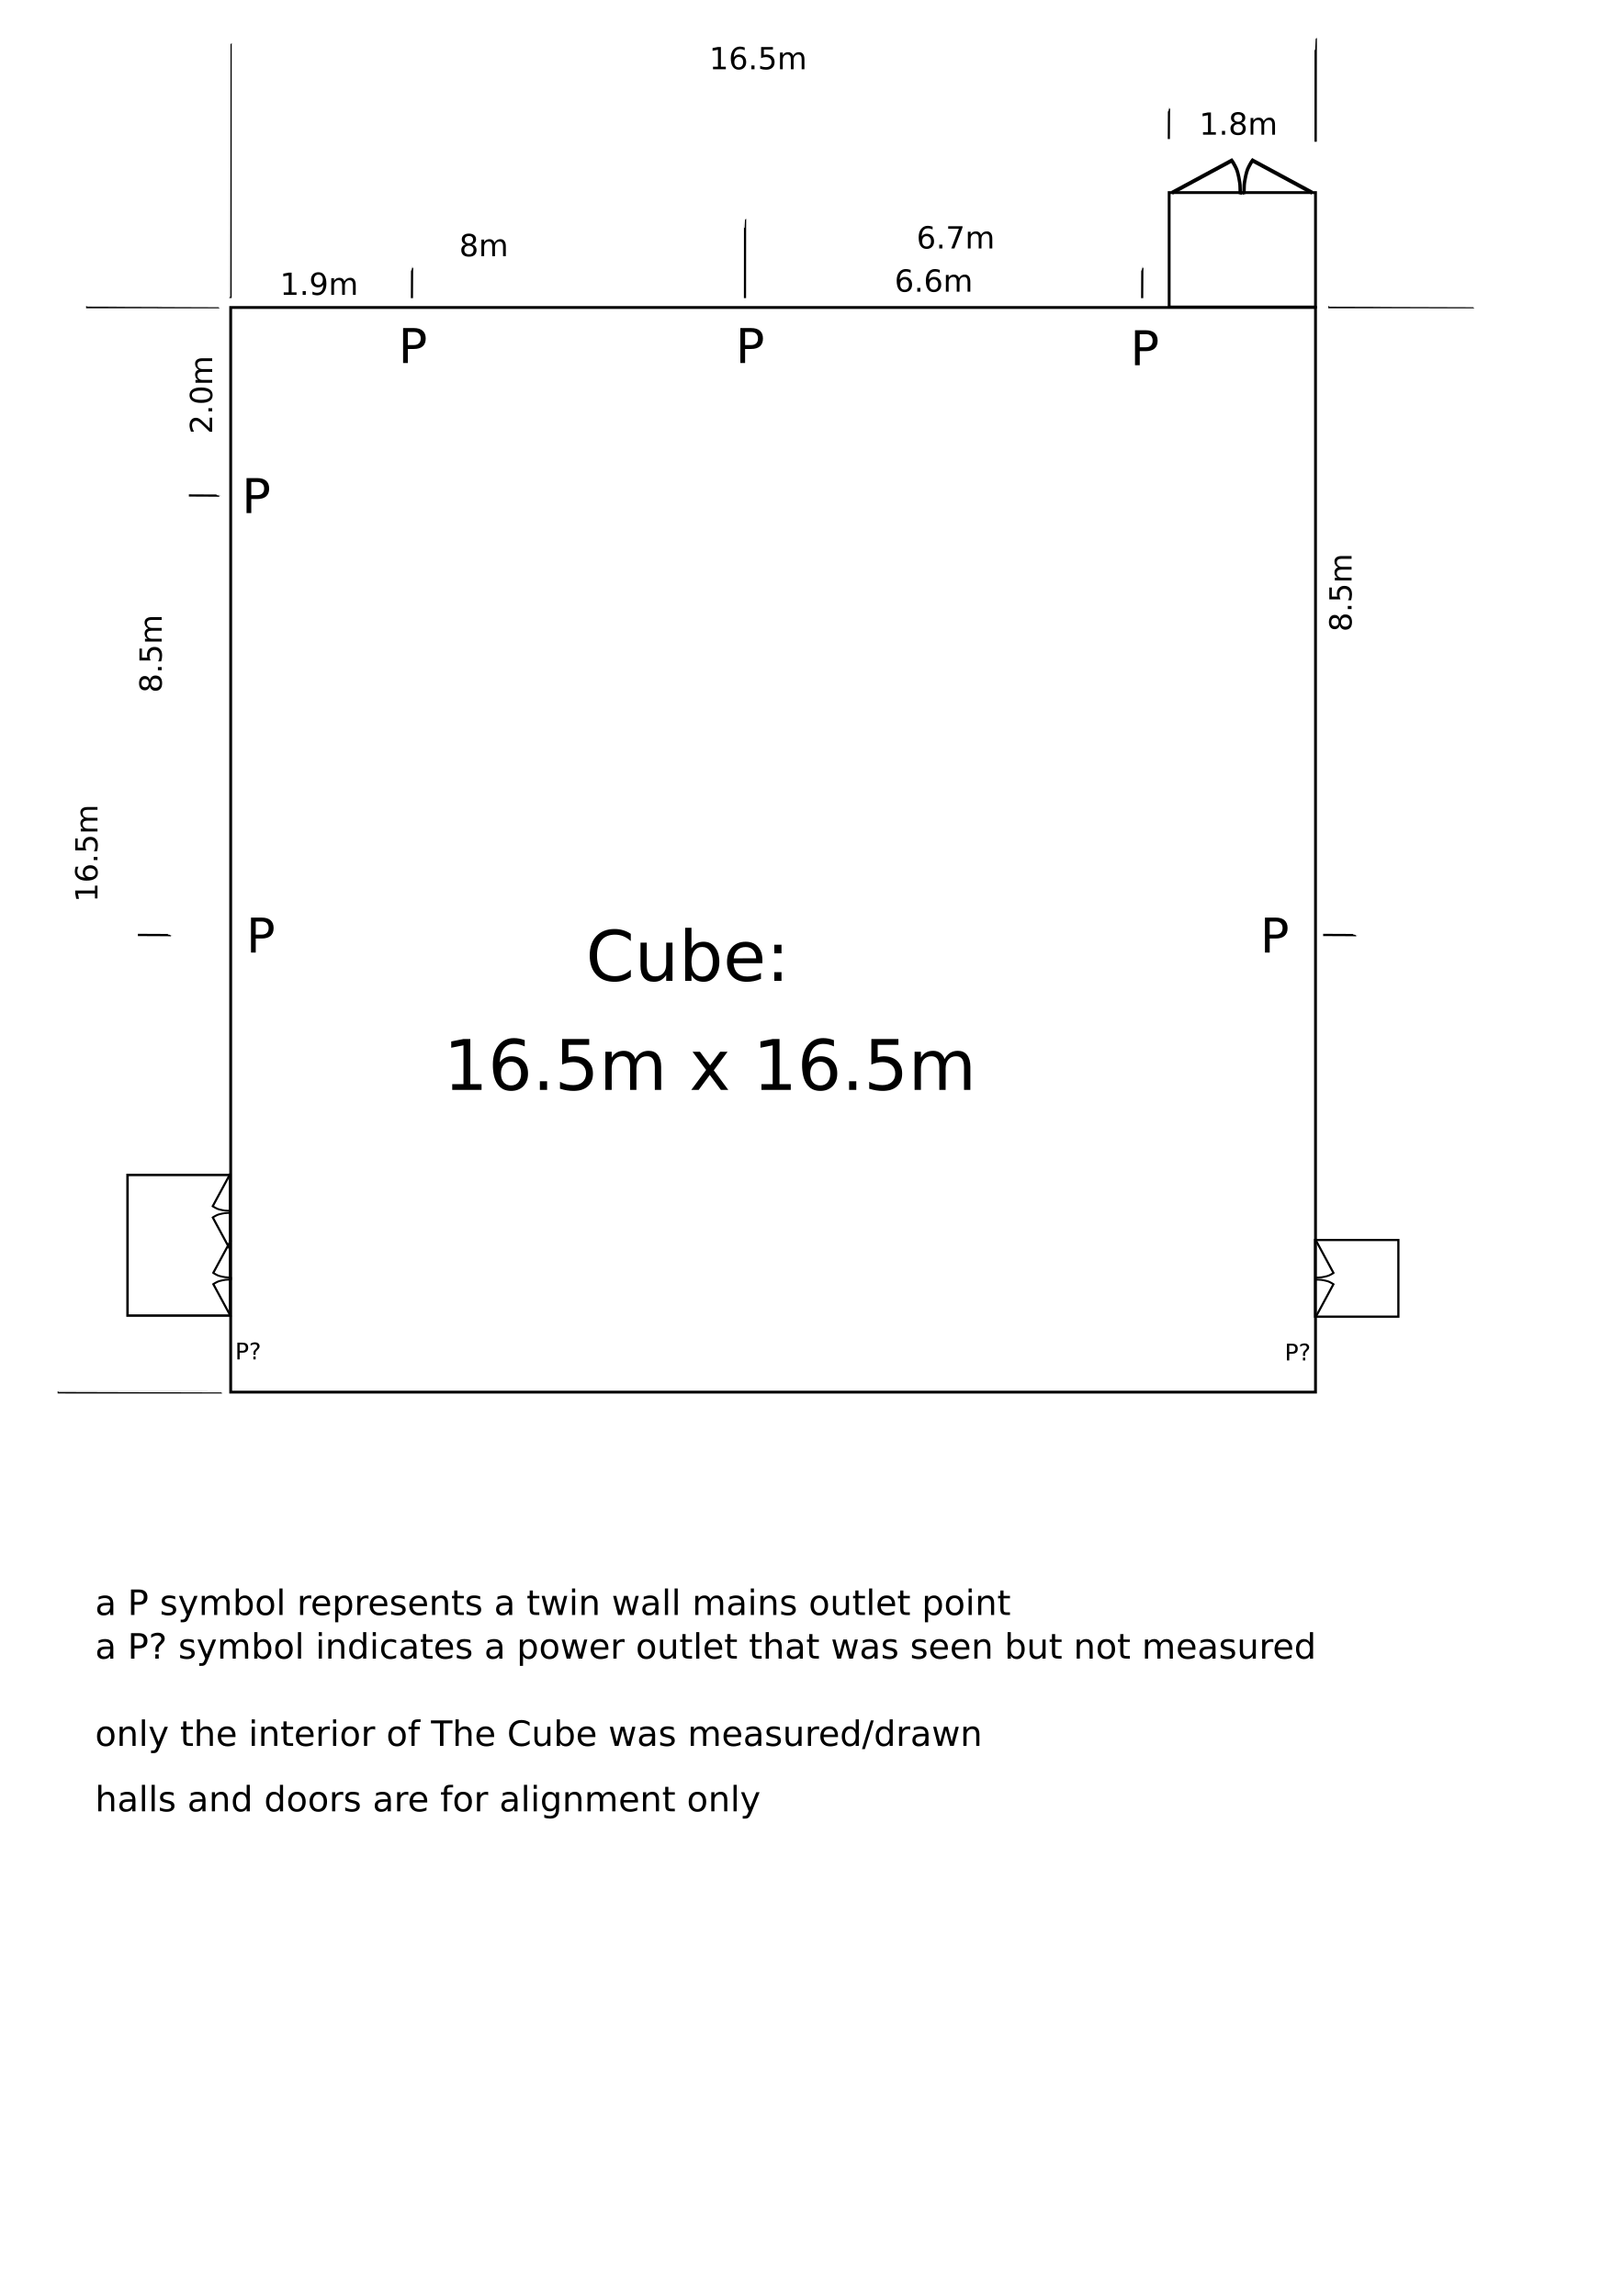
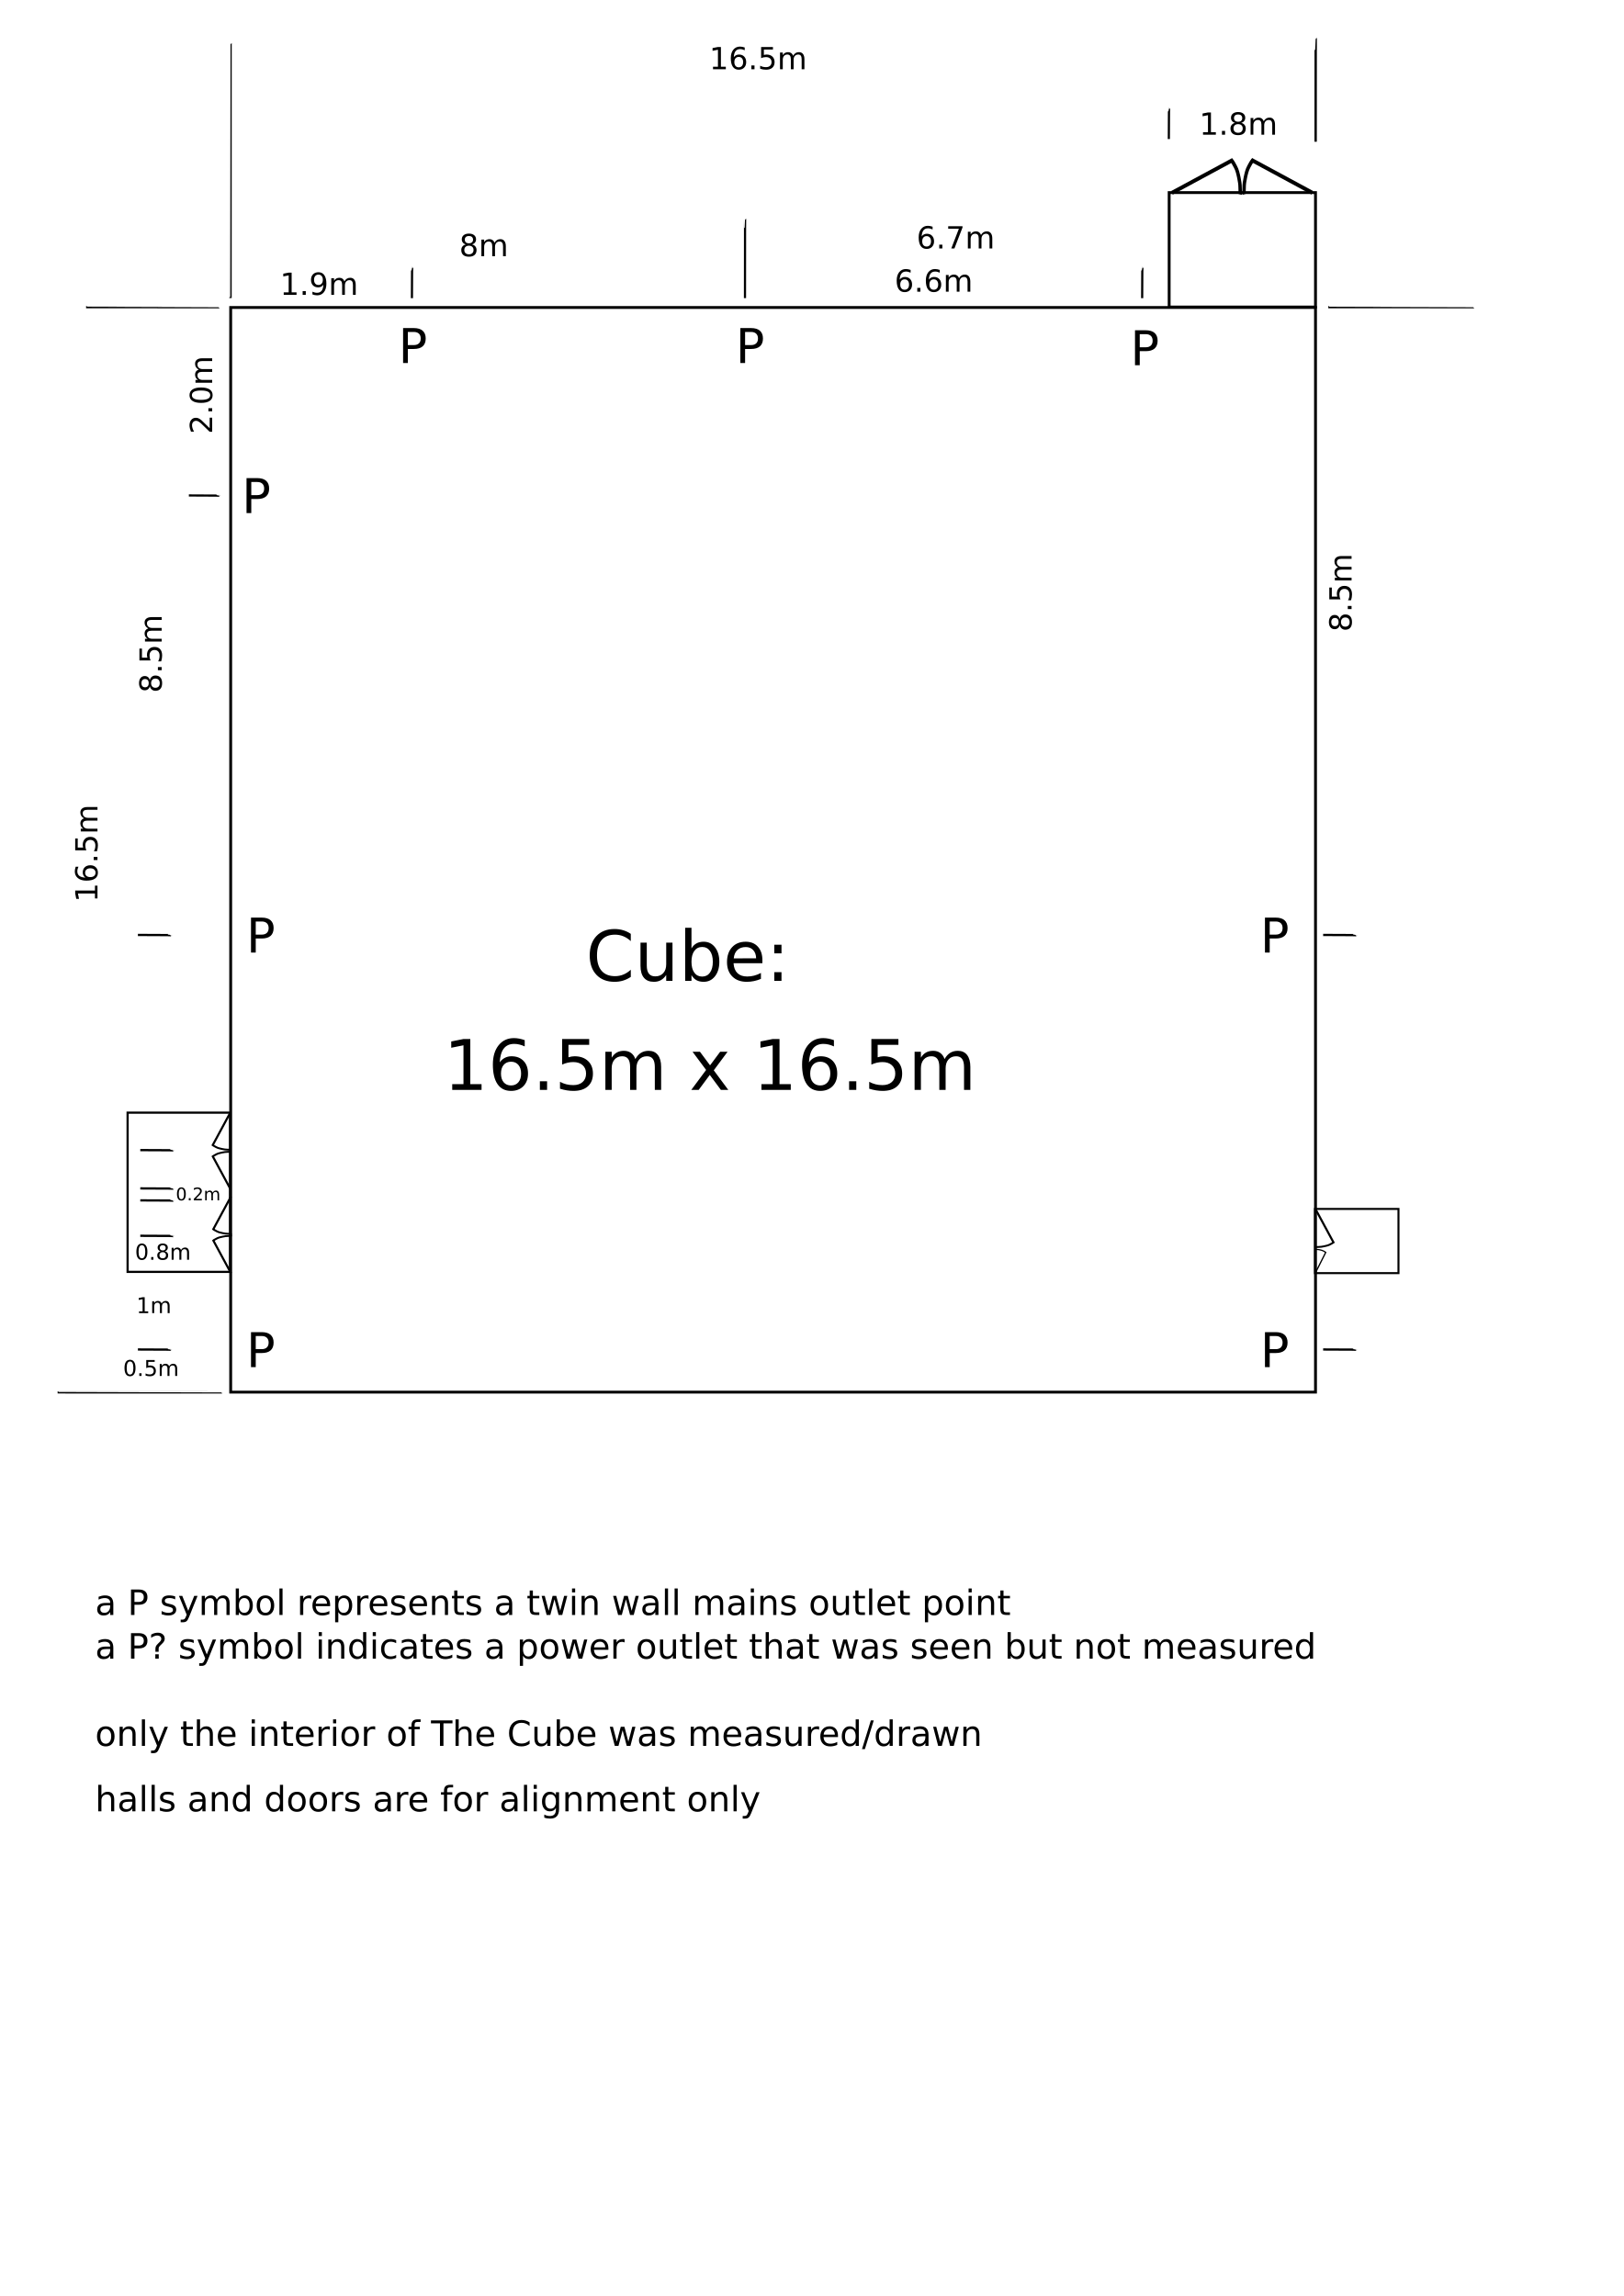
- <svg xmlns="http://www.w3.org/2000/svg" width="744.094" height="1052.362" id="svg2">
+ <svg xmlns="http://www.w3.org/2000/svg" width="744.094" height="1052.362" id="svg2" version="1.1">
  <defs id="defs4">
    </defs>
  <g id="layer1">
    <rect style="fill:none;fill-opacity:1;stroke:#000000;stroke-width:1.3;stroke-miterlimit:4;stroke-dasharray:none;opacity:1" id="rect3177" width="497.143" height="497.143" x="105.714" y="140.934" />
    <text xml:space="preserve" style="font-size:32;font-style:normal;font-weight:normal;text-align:center;text-anchor:middle;opacity:1;fill:#000000;fill-opacity:1;stroke:none;stroke-width:1px;stroke-linecap:butt;stroke-linejoin:miter;stroke-opacity:1;font-family:Bitstream Vera Sans" x="350.767" y="449.557" id="text3181">
      <tspan id="tspan3183" x="350.767" y="449.557">Cube:</tspan>
      <tspan x="350.767" y="499.557" id="tspan3185">16.5m x 16.5m</tspan>
    </text>
    <text xml:space="preserve" style="font-size:22px;font-style:normal;font-weight:normal;fill:#000000;fill-opacity:1;stroke:none;stroke-width:1px;stroke-linecap:butt;stroke-linejoin:miter;stroke-opacity:1;font-family:Bitstream Vera Sans" x="517.983" y="167.406" id="text3195">
      <tspan id="tspan3197" x="517.983" y="167.406">P</tspan>
    </text>
    <text xml:space="preserve" style="font-size:22px;font-style:normal;font-weight:normal;fill:#000000;fill-opacity:1;stroke:none;stroke-width:1px;stroke-linecap:butt;stroke-linejoin:miter;stroke-opacity:1;font-family:Bitstream Vera Sans" x="182.572" y="166.396" id="text3199">
      <tspan id="tspan3201" x="182.572" y="166.396">P</tspan>
    </text>
    <text xml:space="preserve" style="font-size:22px;font-style:normal;font-weight:normal;fill:#000000;fill-opacity:1;stroke:none;stroke-width:1px;stroke-linecap:butt;stroke-linejoin:miter;stroke-opacity:1;font-family:Bitstream Vera Sans" x="337.125" y="166.396" id="text3203">
      <tspan id="tspan3205" x="337.125" y="166.396">P</tspan>
    </text>
    <g id="g3215">
      <text id="text3207" y="436.612" x="577.541" style="font-size:22px;font-style:normal;font-weight:normal;fill:#000000;fill-opacity:1;stroke:none;stroke-width:1px;stroke-linecap:butt;stroke-linejoin:miter;stroke-opacity:1;font-family:Bitstream Vera Sans" xml:space="preserve">
        <tspan y="436.612" x="577.541" id="tspan3209">P</tspan>
      </text>
      <text id="text3211" y="436.612" x="112.871" style="font-size:22px;font-style:normal;font-weight:normal;fill:#000000;fill-opacity:1;stroke:none;stroke-width:1px;stroke-linecap:butt;stroke-linejoin:miter;stroke-opacity:1;font-family:Bitstream Vera Sans" xml:space="preserve">
        <tspan y="436.612" x="112.871" id="tspan3213">P</tspan>
      </text>
    </g>
-     <rect style="opacity:1;fill:none;fill-opacity:1;stroke:#000000;stroke-width:1.007;stroke-miterlimit:4;stroke-dasharray:none" id="rect3229" width="38.176" height="35.146" x="602.661" y="568.343" />
-     <rect style="opacity:1;fill:none;fill-opacity:1;stroke:#000000;stroke-width:1.122;stroke-miterlimit:4;stroke-dasharray:none" id="rect3231" width="47.027" height="64.465" x="58.442" y="538.53" />
-     <g id="g3251" transform="matrix(-1,0,0,0.851506,1205.164,72.97618)">
-       <g id="g3241">
-         <path style="fill:none;fill-rule:evenodd;stroke:#000000;stroke-width:1px;stroke-linecap:butt;stroke-linejoin:miter;stroke-opacity:1" d="M 602.143,623.076 L 593.929,605.219" id="path3233" />
-         <path style="fill:none;fill-rule:evenodd;stroke:#000000;stroke-width:1px;stroke-linecap:butt;stroke-linejoin:miter;stroke-opacity:1" d="M 594.062,605.643 C 594.388,605.244 595.115,604.845 595.625,604.505 C 596.448,603.956 597.45,603.714 598.393,603.478 C 599.229,603.269 600.031,603.121 600.893,603.121 C 601.305,603.121 601.726,603.076 602.143,603.076 C 602.279,603.076 602.437,603.094 602.545,603.121" id="path3237" />
+     <rect style="fill:none;stroke:#000000;stroke-width:0.922;stroke-miterlimit:4;stroke-dasharray:none" id="rect3229" width="38.261" height="29.422" x="602.619" y="554.109" />
+     <rect style="fill:none;stroke:#000000;stroke-width:1;stroke-miterlimit:4;stroke-dasharray:none" id="rect3231" width="46.956" height="72.981" x="58.478" y="509.98" />
+     <g id="g3251" transform="matrix(-1,0,0,0.851506,1205.164,52.97618)">
+       <g id="g3241" transform="matrix(0.6028796,0,0,0.6483315,239.466,219.3069)">
+         <path style="fill:none;stroke:#000000;stroke-width:1px;stroke-linecap:butt;stroke-linejoin:miter;stroke-opacity:1" d="m 602.143,623.076 -8.214,-17.857" id="path3233" />
+         <path style="fill:none;stroke:#000000;stroke-width:1px;stroke-linecap:butt;stroke-linejoin:miter;stroke-opacity:1" d="m 594.062,605.643 c 0.326,-0.399 1.052,-0.798 1.562,-1.138 0.823,-0.549 1.825,-0.791 2.768,-1.027 0.837,-0.209 1.638,-0.357 2.5,-0.357 0.412,0 0.833,-0.045 1.25,-0.045 0.136,0 0.294,0.018 0.402,0.045" id="path3237" />
      </g>
-       <g transform="matrix(1,0,0,-1,-2.2322282e-2,1205.064)" id="g3245">
-         <path style="fill:none;fill-rule:evenodd;stroke:#000000;stroke-width:1px;stroke-linecap:butt;stroke-linejoin:miter;stroke-opacity:1" d="M 602.143,623.076 L 593.929,605.219" id="path3247" />
-         <path style="fill:none;fill-rule:evenodd;stroke:#000000;stroke-width:1px;stroke-linecap:butt;stroke-linejoin:miter;stroke-opacity:1" d="M 594.062,605.643 C 594.388,605.244 595.115,604.845 595.625,604.505 C 596.448,603.956 597.45,603.714 598.393,603.478 C 599.229,603.269 600.031,603.121 600.893,603.121 C 601.305,603.121 601.726,603.076 602.143,603.076 C 602.279,603.076 602.437,603.094 602.545,603.121" id="path3249" />
+       <g transform="matrix(1,0,0,-1,-0.02232228,1212.11)" id="g3245">
+         <path style="fill:none;stroke:#000000;stroke-width:1px;stroke-linecap:butt;stroke-linejoin:miter;stroke-opacity:1" d="m 602.143,623.076 -8.214,-17.857" id="path3247" />
+         <path style="fill:none;stroke:#000000;stroke-width:1px;stroke-linecap:butt;stroke-linejoin:miter;stroke-opacity:1" d="m 594.062,605.643 c 0.326,-0.399 1.052,-0.798 1.562,-1.138 0.823,-0.549 1.825,-0.791 2.768,-1.027 0.837,-0.209 1.638,-0.357 2.5,-0.357 0.412,0 0.833,-0.045 1.25,-0.045 0.136,0 0.294,0.018 0.402,0.045" id="path3249" />
      </g>
    </g>
-     <g id="g3259" transform="matrix(1,0,0,0.851506,-496.3263,72.94154)">
+     <g id="g3259" transform="matrix(1,0,0,0.851506,-496.3263,52.94154)">
      <g id="g3261">
-         <path style="fill:none;fill-rule:evenodd;stroke:#000000;stroke-width:1px;stroke-linecap:butt;stroke-linejoin:miter;stroke-opacity:1" d="M 602.143,623.076 L 593.929,605.219" id="path3263" />
-         <path style="fill:none;fill-rule:evenodd;stroke:#000000;stroke-width:1px;stroke-linecap:butt;stroke-linejoin:miter;stroke-opacity:1" d="M 594.062,605.643 C 594.388,605.244 595.115,604.845 595.625,604.505 C 596.448,603.956 597.45,603.714 598.393,603.478 C 599.229,603.269 600.031,603.121 600.893,603.121 C 601.305,603.121 601.726,603.076 602.143,603.076 C 602.279,603.076 602.437,603.094 602.545,603.121" id="path3265" />
+         <path style="fill:none;stroke:#000000;stroke-width:1px;stroke-linecap:butt;stroke-linejoin:miter;stroke-opacity:1" d="m 602.143,623.076 -8.214,-17.857" id="path3263" />
+         <path style="fill:none;stroke:#000000;stroke-width:1px;stroke-linecap:butt;stroke-linejoin:miter;stroke-opacity:1" d="m 594.062,605.643 c 0.326,-0.399 1.052,-0.798 1.562,-1.138 0.823,-0.549 1.825,-0.791 2.768,-1.027 0.837,-0.209 1.638,-0.357 2.5,-0.357 0.412,0 0.833,-0.045 1.25,-0.045 0.136,0 0.294,0.018 0.402,0.045" id="path3265" />
      </g>
-       <g transform="matrix(1,0,0,-1,-2.2322282e-2,1205.064)" id="g3267">
-         <path style="fill:none;fill-rule:evenodd;stroke:#000000;stroke-width:1px;stroke-linecap:butt;stroke-linejoin:miter;stroke-opacity:1" d="M 602.143,623.076 L 593.929,605.219" id="path3269" />
-         <path style="fill:none;fill-rule:evenodd;stroke:#000000;stroke-width:1px;stroke-linecap:butt;stroke-linejoin:miter;stroke-opacity:1" d="M 594.062,605.643 C 594.388,605.244 595.115,604.845 595.625,604.505 C 596.448,603.956 597.45,603.714 598.393,603.478 C 599.229,603.269 600.031,603.121 600.893,603.121 C 601.305,603.121 601.726,603.076 602.143,603.076 C 602.279,603.076 602.437,603.094 602.545,603.121" id="path3271" />
+       <g transform="matrix(1,0,0,-1,-0.02232228,1205.064)" id="g3267">
+         <path style="fill:none;stroke:#000000;stroke-width:1px;stroke-linecap:butt;stroke-linejoin:miter;stroke-opacity:1" d="m 602.143,623.076 -8.214,-17.857" id="path3269" />
+         <path style="fill:none;stroke:#000000;stroke-width:1px;stroke-linecap:butt;stroke-linejoin:miter;stroke-opacity:1" d="m 594.062,605.643 c 0.326,-0.399 1.052,-0.798 1.562,-1.138 0.823,-0.549 1.825,-0.791 2.768,-1.027 0.837,-0.209 1.638,-0.357 2.5,-0.357 0.412,0 0.833,-0.045 1.25,-0.045 0.136,0 0.294,0.018 0.402,0.045" id="path3271" />
      </g>
    </g>
-     <g id="g3273" transform="matrix(1,0,0,0.851506,-496.5788,42.38443)">
+     <g id="g3273" transform="matrix(1,0,0,0.851506,-496.5788,14.38443)">
      <g id="g3275">
-         <path style="fill:none;fill-rule:evenodd;stroke:#000000;stroke-width:1px;stroke-linecap:butt;stroke-linejoin:miter;stroke-opacity:1" d="M 602.143,623.076 L 593.929,605.219" id="path3277" />
-         <path style="fill:none;fill-rule:evenodd;stroke:#000000;stroke-width:1px;stroke-linecap:butt;stroke-linejoin:miter;stroke-opacity:1" d="M 594.062,605.643 C 594.388,605.244 595.115,604.845 595.625,604.505 C 596.448,603.956 597.45,603.714 598.393,603.478 C 599.229,603.269 600.031,603.121 600.893,603.121 C 601.305,603.121 601.726,603.076 602.143,603.076 C 602.279,603.076 602.437,603.094 602.545,603.121" id="path3279" />
+         <path style="fill:none;stroke:#000000;stroke-width:1px;stroke-linecap:butt;stroke-linejoin:miter;stroke-opacity:1" d="m 602.143,623.076 -8.214,-17.857" id="path3277" />
+         <path style="fill:none;stroke:#000000;stroke-width:1px;stroke-linecap:butt;stroke-linejoin:miter;stroke-opacity:1" d="m 594.062,605.643 c 0.326,-0.399 1.052,-0.798 1.562,-1.138 0.823,-0.549 1.825,-0.791 2.768,-1.027 0.837,-0.209 1.638,-0.357 2.5,-0.357 0.412,0 0.833,-0.045 1.25,-0.045 0.136,0 0.294,0.018 0.402,0.045" id="path3279" />
      </g>
-       <g transform="matrix(1,0,0,-1,-2.2322282e-2,1205.064)" id="g3281">
-         <path style="fill:none;fill-rule:evenodd;stroke:#000000;stroke-width:1px;stroke-linecap:butt;stroke-linejoin:miter;stroke-opacity:1" d="M 602.143,623.076 L 593.929,605.219" id="path3283" />
-         <path style="fill:none;fill-rule:evenodd;stroke:#000000;stroke-width:1px;stroke-linecap:butt;stroke-linejoin:miter;stroke-opacity:1" d="M 594.062,605.643 C 594.388,605.244 595.115,604.845 595.625,604.505 C 596.448,603.956 597.45,603.714 598.393,603.478 C 599.229,603.269 600.031,603.121 600.893,603.121 C 601.305,603.121 601.726,603.076 602.143,603.076 C 602.279,603.076 602.437,603.094 602.545,603.121" id="path3285" />
+       <g transform="matrix(1,0,0,-1,-0.02232228,1205.064)" id="g3281">
+         <path style="fill:none;stroke:#000000;stroke-width:1px;stroke-linecap:butt;stroke-linejoin:miter;stroke-opacity:1" d="m 602.143,623.076 -8.214,-17.857" id="path3283" />
+         <path style="fill:none;stroke:#000000;stroke-width:1px;stroke-linecap:butt;stroke-linejoin:miter;stroke-opacity:1" d="m 594.062,605.643 c 0.326,-0.399 1.052,-0.798 1.562,-1.138 0.823,-0.549 1.825,-0.791 2.768,-1.027 0.837,-0.209 1.638,-0.357 2.5,-0.357 0.412,0 0.833,-0.045 1.25,-0.045 0.136,0 0.294,0.018 0.402,0.045" id="path3285" />
      </g>
    </g>
    <g id="g3287" transform="matrix(0,1.837382,-1.564542,0,1511.911,-1017.994)">
      <g id="g3289">
        <path style="fill:none;fill-rule:evenodd;stroke:#000000;stroke-width:1px;stroke-linecap:butt;stroke-linejoin:miter;stroke-opacity:1" d="M 602.143,623.076 L 593.929,605.219" id="path3291" />
        <path style="fill:none;fill-rule:evenodd;stroke:#000000;stroke-width:1px;stroke-linecap:butt;stroke-linejoin:miter;stroke-opacity:1" d="M 594.062,605.643 C 594.388,605.244 595.115,604.845 595.625,604.505 C 596.448,603.956 597.45,603.714 598.393,603.478 C 599.229,603.269 600.031,603.121 600.893,603.121 C 601.305,603.121 601.726,603.076 602.143,603.076 C 602.279,603.076 602.437,603.094 602.545,603.121" id="path3293" />
      </g>
      <g transform="matrix(1,0,0,-1,-2.2322282e-2,1205.064)" id="g3295">
        <path style="fill:none;fill-rule:evenodd;stroke:#000000;stroke-width:1px;stroke-linecap:butt;stroke-linejoin:miter;stroke-opacity:1" d="M 602.143,623.076 L 593.929,605.219" id="path3297" />
        <path style="fill:none;fill-rule:evenodd;stroke:#000000;stroke-width:1px;stroke-linecap:butt;stroke-linejoin:miter;stroke-opacity:1" d="M 594.062,605.643 C 594.388,605.244 595.115,604.845 595.625,604.505 C 596.448,603.956 597.45,603.714 598.393,603.478 C 599.229,603.269 600.031,603.121 600.893,603.121 C 601.305,603.121 601.726,603.076 602.143,603.076 C 602.279,603.076 602.437,603.094 602.545,603.121" id="path3299" />
      </g>
    </g>
    <text xml:space="preserve" style="font-size:14px;font-style:normal;font-weight:normal;fill:#000000;fill-opacity:1;stroke:none;stroke-width:1px;stroke-linecap:butt;stroke-linejoin:miter;stroke-opacity:1;font-family:Bitstream Vera Sans" x="128.289" y="135.164" id="text3301">
      <tspan id="tspan3303" x="128.289" y="135.164">1.9m</tspan>
    </text>
    <path style="fill:none;fill-rule:evenodd;stroke:#000000;stroke-width:1px;stroke-linecap:butt;stroke-linejoin:miter;stroke-opacity:1" d="M 188.772,136.679 C 188.772,122.537 188.899,122.537 188.899,122.537" id="path3307" />
    <path style="fill:none;fill-rule:evenodd;stroke:#000000;stroke-width:1.108px;stroke-linecap:butt;stroke-linejoin:miter;stroke-opacity:1" d="M 105.618,136.625 C 105.618,19.725 105.637,19.725 105.637,19.725" id="path3309" />
    <path style="fill:none;fill-rule:evenodd;stroke:#000000;stroke-width:1;stroke-linecap:butt;stroke-linejoin:miter;stroke-miterlimit:4;stroke-dasharray:none;stroke-opacity:1" d="M 341.403,136.644 C 341.403,100.235 341.46,100.235 341.46,100.235" id="path3311" />
    <path style="fill:none;fill-rule:evenodd;stroke:#000000;stroke-width:1.082px;stroke-linecap:butt;stroke-linejoin:miter;stroke-opacity:1" d="M 602.922,64.956 C 602.922,17.325 602.966,17.325 602.966,17.325" id="path3313" />
    <text xml:space="preserve" style="font-size:14px;font-style:normal;font-weight:normal;fill:#000000;fill-opacity:1;stroke:none;stroke-width:1px;stroke-linecap:butt;stroke-linejoin:miter;stroke-opacity:1;font-family:Bitstream Vera Sans" x="210.436" y="117.458" id="text3335">
      <tspan id="tspan3337" x="210.436" y="117.458">8m</tspan>
    </text>
    <text xml:space="preserve" style="font-size:14px;font-style:normal;font-weight:normal;fill:#000000;fill-opacity:1;stroke:none;stroke-width:1px;stroke-linecap:butt;stroke-linejoin:miter;stroke-opacity:1;font-family:Bitstream Vera Sans" x="325.015" y="31.744" id="text3339">
      <tspan id="tspan3341" x="325.015" y="31.744">16.5m</tspan>
    </text>
    <rect style="fill:none;fill-opacity:1;stroke:#000000;stroke-width:1.3;stroke-miterlimit:4;stroke-dasharray:none" id="rect3227" width="67.066" height="52.45" x="535.791" y="88.27" />
    <path style="fill:none;fill-rule:evenodd;stroke:#000000;stroke-width:1px;stroke-linecap:butt;stroke-linejoin:miter;stroke-opacity:1" d="M 535.641,63.719 C 535.641,49.577 535.768,49.577 535.768,49.577" id="path3343" />
    <text xml:space="preserve" style="font-size:14px;font-style:normal;font-weight:normal;fill:#000000;fill-opacity:1;stroke:none;stroke-width:1px;stroke-linecap:butt;stroke-linejoin:miter;stroke-opacity:1;font-family:Bitstream Vera Sans" x="549.579" y="61.744" id="text3345">
      <tspan id="tspan3347" x="549.579" y="61.744">1.8m</tspan>
    </text>
    <path style="fill:none;fill-rule:evenodd;stroke:#000000;stroke-width:1px;stroke-linecap:butt;stroke-linejoin:miter;stroke-opacity:1" d="M 523.419,136.679 C 523.419,122.537 523.545,122.537 523.545,122.537" id="path3355" />
    <text xml:space="preserve" style="font-size:14px;font-style:normal;font-weight:normal;fill:#000000;fill-opacity:1;stroke:none;stroke-width:1px;stroke-linecap:butt;stroke-linejoin:miter;stroke-opacity:1;font-family:Bitstream Vera Sans" x="420.015" y="113.887" id="text3361">
      <tspan id="tspan3363" x="420.015" y="113.887">6.7m</tspan>
    </text>
    <text xml:space="preserve" style="font-size:14px;font-style:normal;font-weight:normal;fill:#000000;fill-opacity:1;stroke:none;stroke-width:1px;stroke-linecap:butt;stroke-linejoin:miter;stroke-opacity:1;font-family:Bitstream Vera Sans" x="409.944" y="133.694" id="text3365">
      <tspan id="tspan3367" x="409.944" y="133.694">6.6m</tspan>
    </text>
    <text xml:space="preserve" style="font-size:22px;font-style:normal;font-weight:normal;fill:#000000;fill-opacity:1;stroke:none;stroke-width:1px;stroke-linecap:butt;stroke-linejoin:miter;stroke-opacity:1;font-family:Bitstream Vera Sans" x="110.825" y="235.171" id="text3187">
      <tspan id="tspan3189" x="110.825" y="235.171">P</tspan>
    </text>
    <path style="fill:none;fill-rule:evenodd;stroke:#000000;stroke-width:1px;stroke-linecap:butt;stroke-linejoin:miter;stroke-opacity:1" d="M 86.551,227.089 C 100.693,227.089 100.693,227.215 100.693,227.215" id="path3369" />
    <path style="fill:none;fill-rule:evenodd;stroke:#000000;stroke-width:1;stroke-linecap:butt;stroke-linejoin:miter;stroke-miterlimit:4;stroke-dasharray:none;stroke-opacity:1" d="M 39.454,140.793 C 100.647,140.793 100.647,140.828 100.647,140.828" id="path3397" />
    <path style="fill:none;fill-rule:evenodd;stroke:#000000;stroke-width:1;stroke-linecap:butt;stroke-linejoin:miter;stroke-miterlimit:4;stroke-dasharray:none;stroke-opacity:1" d="M 608.721,140.79 C 675.626,140.79 675.626,140.821 675.626,140.821" id="path3399" />
    <text xml:space="preserve" style="font-size:14px;font-style:normal;font-weight:normal;fill:#000000;fill-opacity:1;stroke:none;stroke-width:1px;stroke-linecap:butt;stroke-linejoin:miter;stroke-opacity:1;font-family:Bitstream Vera Sans" x="-198.941" y="97.239" id="text3401" transform="matrix(0,-1,1,0,0,0)">
      <tspan id="tspan3403" x="-198.941" y="97.239">2.0m</tspan>
    </text>
    <path style="fill:none;fill-rule:evenodd;stroke:#000000;stroke-width:1.04px;stroke-linecap:butt;stroke-linejoin:miter;stroke-opacity:1" d="M 63.194,428.53 C 78.502,428.53 78.502,428.656 78.502,428.656" id="path3419" />
    <path style="fill:none;fill-rule:evenodd;stroke:#000000;stroke-width:1.04px;stroke-linecap:butt;stroke-linejoin:miter;stroke-opacity:1" d="M 606.355,428.53 C 621.663,428.53 621.663,428.656 621.663,428.656" id="path3421" />
    <text xml:space="preserve" style="font-size:14px;font-style:normal;font-weight:normal;fill:#000000;fill-opacity:1;stroke:none;stroke-width:1px;stroke-linecap:butt;stroke-linejoin:miter;stroke-opacity:1;font-family:Bitstream Vera Sans" x="-317.58" y="74.096" id="text3423" transform="matrix(0,-1,1,0,0,0)">
      <tspan id="tspan3425" x="-317.58" y="74.096">8.5m</tspan>
    </text>
    <text xml:space="preserve" style="font-size:14px;font-style:normal;font-weight:normal;fill:#000000;fill-opacity:1;stroke:none;stroke-width:1px;stroke-linecap:butt;stroke-linejoin:miter;stroke-opacity:1;font-family:Bitstream Vera Sans" x="-289.58" y="619.382" id="text3427" transform="matrix(0,-1,1,0,0,0)">
      <tspan id="tspan3429" x="-289.58" y="619.382">8.5m</tspan>
    </text>
    <text xml:space="preserve" style="font-size:24px;font-style:normal;font-weight:normal;fill:#000000;fill-opacity:1;stroke:none;stroke-width:1px;stroke-linecap:butt;stroke-linejoin:miter;stroke-opacity:1;font-family:Bitstream Vera Sans" x="43.571" y="740.219" id="text3449">
      <tspan id="tspan3451" x="43.571" y="740.219" style="font-size:16">a P symbol represents a twin wall mains outlet point</tspan>
      <tspan x="43.571" y="760.219" id="tspan3461" style="font-size:16">a P? symbol indicates a power outlet that was seen but not measured</tspan>
      <tspan x="43.571" y="800.219" id="tspan3457" style="font-size:16">only the interior of The Cube was measured/drawn</tspan>
      <tspan x="43.571" y="830.219" id="tspan3459" style="font-size:16">halls and doors are for alignment only</tspan>
    </text>
    <text xml:space="preserve" style="font-size:14px;font-style:normal;font-weight:normal;fill:#000000;fill-opacity:1;stroke:none;stroke-width:1px;stroke-linecap:butt;stroke-linejoin:miter;stroke-opacity:1;font-family:Bitstream Vera Sans" x="-413.526" y="44.668" id="text3453" transform="matrix(0,-1,1,0,0,0)">
      <tspan id="tspan3455" x="-413.526" y="44.668">16.5m</tspan>
    </text>
-     <text xml:space="preserve" style="font-size:10.526px;font-style:normal;font-weight:normal;fill:#000000;fill-opacity:1;stroke:none;stroke-width:1px;stroke-linecap:butt;stroke-linejoin:miter;stroke-opacity:1;font-family:Bitstream Vera Sans" x="107.751" y="623.076" id="text3463">
-       <tspan id="tspan3465" x="107.751" y="623.076">P?</tspan>
+     <path style="fill:none;fill-rule:evenodd;stroke:#000000;stroke-width:1.006;stroke-linecap:butt;stroke-linejoin:miter;stroke-miterlimit:4;stroke-dasharray:none;stroke-opacity:1" d="M 26.406,638.195 C 101.879,638.195 101.879,638.223 101.879,638.223" id="path3471" />
+     <g id="g2941" transform="translate(0,190)">
+       <text xml:space="preserve" style="font-size:22px;font-style:normal;font-weight:normal;fill:#000000;fill-opacity:1;stroke:none;font-family:Bitstream Vera Sans" x="577.541" y="436.612" id="text2943">
+         <tspan id="tspan2945" x="577.541" y="436.612">P</tspan>
+       </text>
+       <text xml:space="preserve" style="font-size:22px;font-style:normal;font-weight:normal;fill:#000000;fill-opacity:1;stroke:none;font-family:Bitstream Vera Sans" x="112.871" y="436.612" id="text2947">
+         <tspan id="tspan2949" x="112.871" y="436.612">P</tspan>
+       </text>
+     </g>
+     <path id="path2951" d="m 63.194,618.53 c 15.308,0 15.308,0.126 15.308,0.126" style="fill:none;stroke:#000000;stroke-width:1.04px;stroke-linecap:butt;stroke-linejoin:miter;stroke-opacity:1" />
+     <path id="path2953" d="m 606.355,618.53 c 15.308,0 15.308,0.126 15.308,0.126" style="fill:none;stroke:#000000;stroke-width:1.04px;stroke-linecap:butt;stroke-linejoin:miter;stroke-opacity:1" />
+     <text xml:space="preserve" style="font-size:10px;font-style:normal;font-weight:normal;fill:#000000;fill-opacity:1;stroke:none;font-family:Bitstream Vera Sans" x="56.404" y="630.669" id="text3423-4">
+       <tspan id="tspan3425-0" x="56.404" y="630.669">0.5m</tspan>
    </text>
-     <text xml:space="preserve" style="font-size:10.526px;font-style:normal;font-weight:normal;fill:#000000;fill-opacity:1;stroke:none;stroke-width:1px;stroke-linecap:butt;stroke-linejoin:miter;stroke-opacity:1;font-family:Bitstream Vera Sans" x="588.738" y="623.554" id="text3467">
-       <tspan id="tspan3469" x="588.738" y="623.554">P?</tspan>
+     <text xml:space="preserve" style="font-size:10px;font-style:normal;font-weight:normal;fill:#000000;fill-opacity:1;stroke:none;font-family:Bitstream Vera Sans" x="62.479" y="601.88" id="text3423-4-2">
+       <tspan id="tspan3425-0-9" x="62.479" y="601.88">1m</tspan>
    </text>
-     <path style="fill:none;fill-rule:evenodd;stroke:#000000;stroke-width:1.006;stroke-linecap:butt;stroke-linejoin:miter;stroke-miterlimit:4;stroke-dasharray:none;stroke-opacity:1" d="M 26.406,638.195 C 101.879,638.195 101.879,638.223 101.879,638.223" id="path3471" />
+     <text xml:space="preserve" style="font-size:10px;font-style:normal;font-weight:normal;fill:#000000;fill-opacity:1;stroke:none;font-family:Bitstream Vera Sans" x="61.848" y="577.383" id="text3423-4-4">
+       <tspan id="tspan3425-0-2" x="61.848" y="577.383">0.8m</tspan>
+     </text>
+     <path id="path2951-0" d="m 64.288,566.416 c 15.308,0 15.308,0.126 15.308,0.126" style="fill:none;stroke:#000000;stroke-width:1.04px;stroke-linecap:butt;stroke-linejoin:miter;stroke-opacity:1" />
+     <path id="path2951-0-1" d="m 64.288,550.19 c 15.308,0 15.308,0.126 15.308,0.126" style="fill:none;stroke:#000000;stroke-width:1.04px;stroke-linecap:butt;stroke-linejoin:miter;stroke-opacity:1" />
+     <path id="path2951-0-1-8" d="m 64.288,544.697 c 15.308,0 15.308,0.126 15.308,0.126" style="fill:none;stroke:#000000;stroke-width:1.04px;stroke-linecap:butt;stroke-linejoin:miter;stroke-opacity:1" />
+     <path id="path2951-0-0" d="m 64.288,527.146 c 15.308,0 15.308,0.126 15.308,0.126" style="fill:none;stroke:#000000;stroke-width:1.04px;stroke-linecap:butt;stroke-linejoin:miter;stroke-opacity:1" />
+     <text xml:space="preserve" style="font-size:8px;font-style:normal;font-weight:normal;fill:#000000;fill-opacity:1;stroke:none;font-family:Bitstream Vera Sans" x="80.578" y="550.168" id="text3423-4-4-1">
+       <tspan id="tspan3425-0-2-0" x="80.578" y="550.168">0.2m</tspan>
+     </text>
  </g>
</svg>
